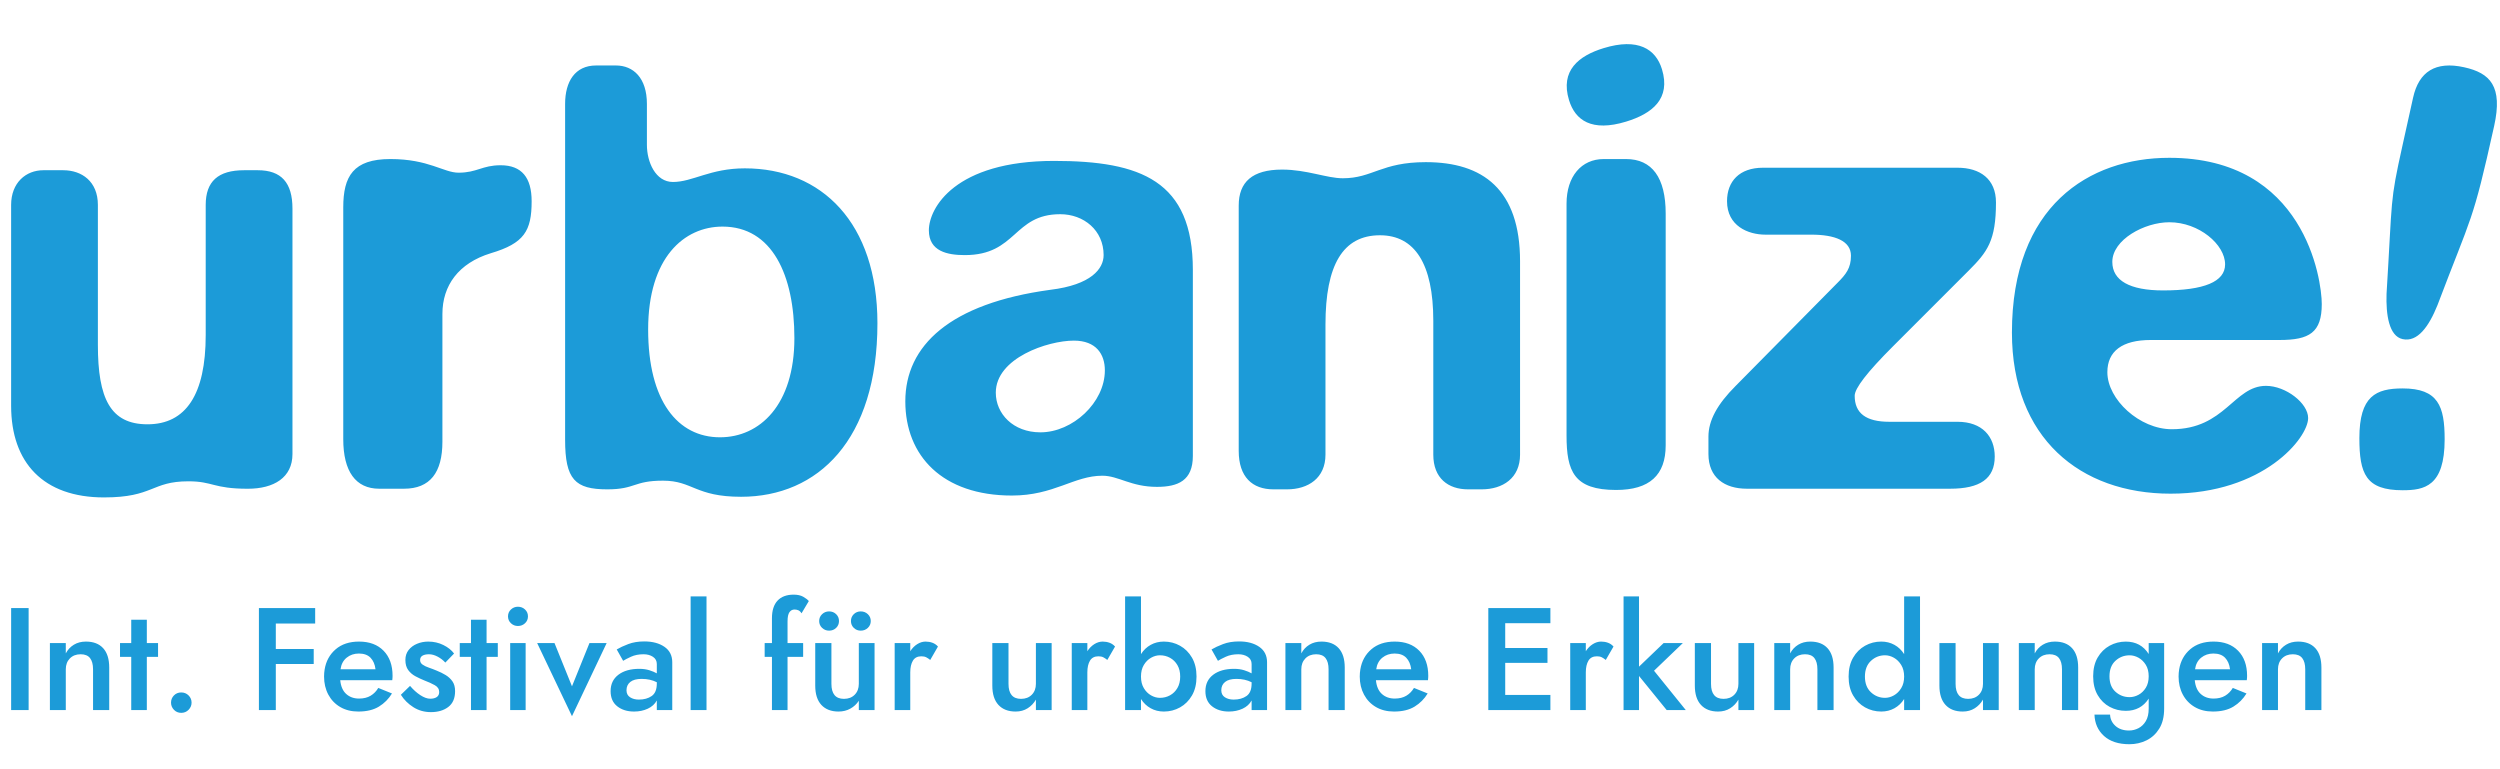
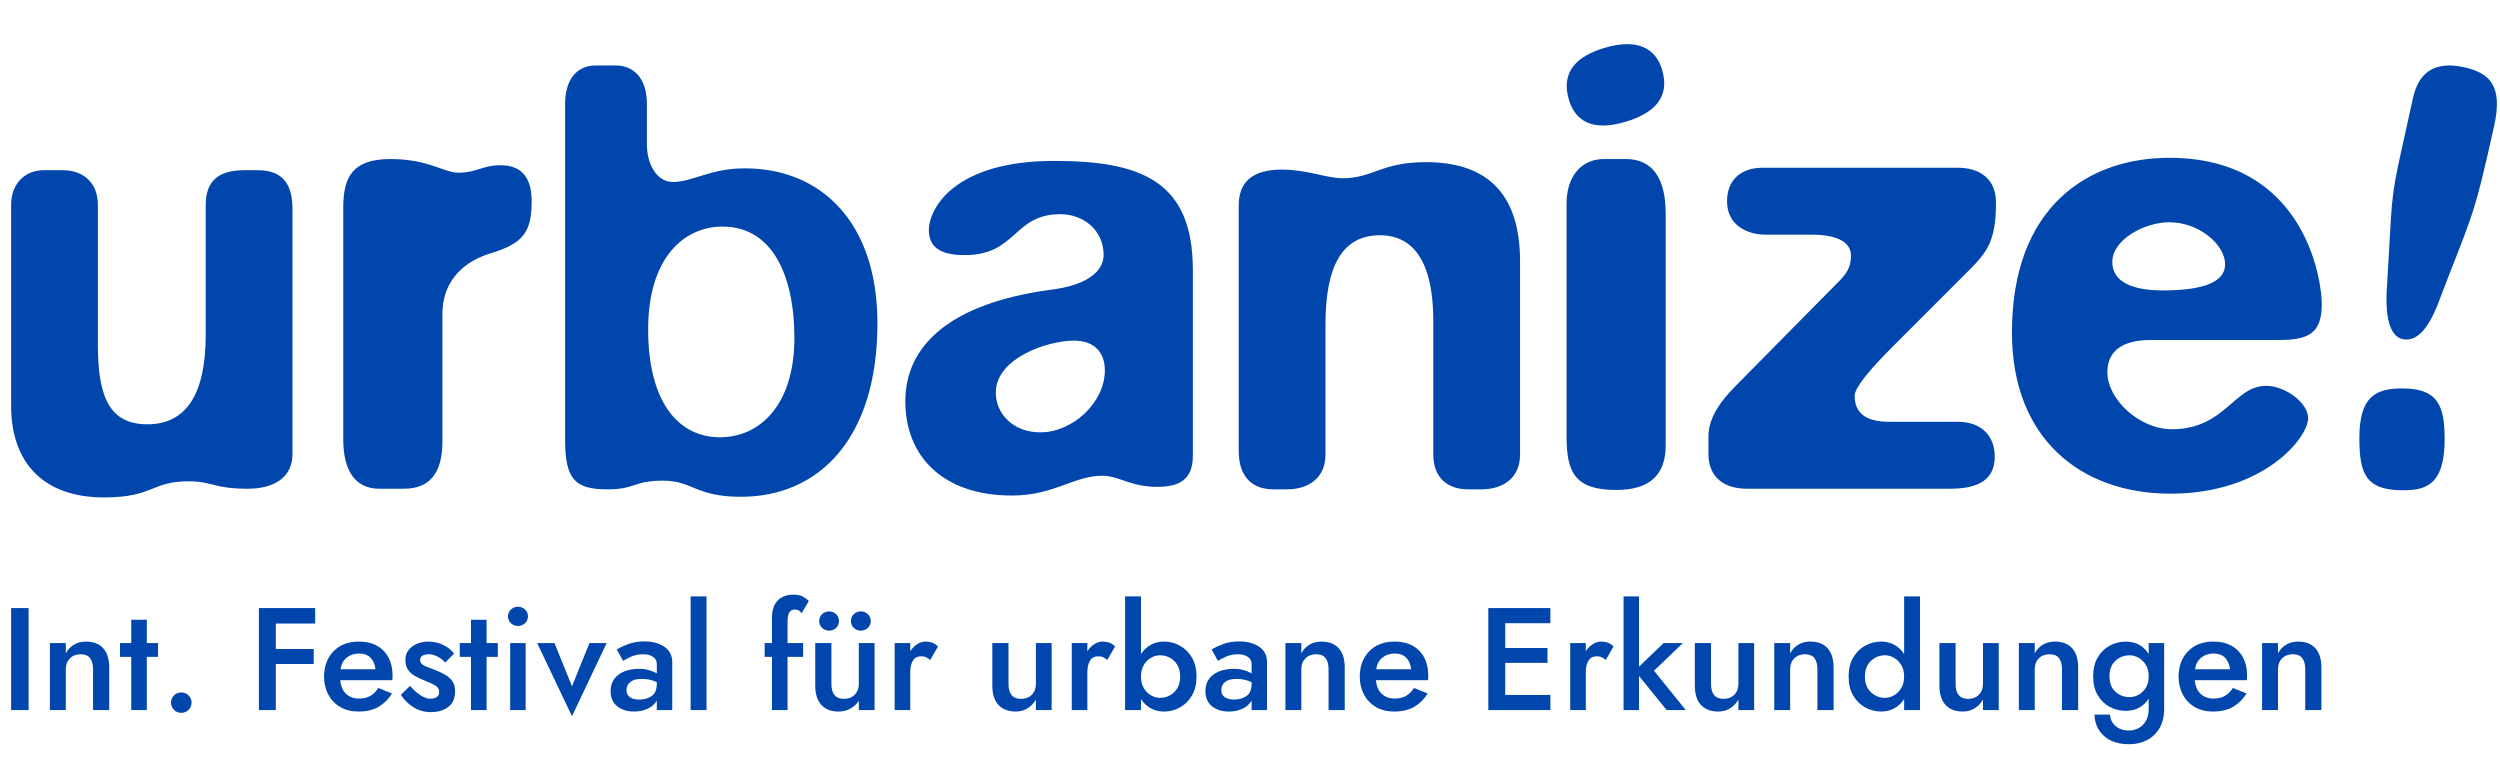
<svg xmlns="http://www.w3.org/2000/svg" width="937.77" height="288.25" version="1.1" viewBox="0 0 937.77 288.25" xml:space="preserve">
-   <path d="m864.71 251.05c0-1.823-0.373-3.216-1.122-4.183-0.746-0.965-1.922-1.448-3.526-1.448-1.676 0-3.024 0.519-4.045 1.559-1.021 1.037-1.531 2.395-1.531 4.072v15.308h-5.96v-25.149h5.96v3.881c0.728-1.384 1.74-2.469 3.034-3.253 1.295-0.783 2.797-1.174 4.511-1.174 2.806 0 4.966 0.828 6.479 2.486 1.513 1.66 2.268 4.074 2.268 7.245v15.965h-6.068zm-28.21 0h-13.122c0.255-1.859 1.021-3.308 2.296-4.348 1.277-1.038 2.806-1.558 4.593-1.558 1.896 0 3.354 0.529 4.375 1.586 1.02 1.056 1.64 2.496 1.859 4.319m6.397 2.46c0-3.973-1.122-7.106-3.364-9.403-2.24-2.296-5.312-3.445-9.21-3.445-3.609 0-6.534 0.966-8.776 2.898-2.242 1.931-3.618 4.446-4.128 7.545-0.072 0.437-0.127 0.874-0.164 1.312-0.036 0.437-0.053 0.893-0.053 1.367 0 2.515 0.528 4.766 1.585 6.752 1.057 1.986 2.552 3.546 4.484 4.675 1.931 1.129 4.191 1.694 6.778 1.694 3.136 0 5.715-0.62 7.738-1.859 2.023-1.24 3.653-2.88 4.893-4.92l-5.139-2.079c-0.73 1.24-1.686 2.216-2.871 2.927-1.184 0.71-2.633 1.066-4.345 1.066-1.932 0-3.536-0.574-4.812-1.723-1.276-1.148-2.023-2.87-2.241-5.165h19.517c0.037-0.293 0.065-0.584 0.082-0.875 0.019-0.291 0.029-0.547 0.029-0.766m-69.435-2.46c0-1.823-0.375-3.216-1.121-4.183-0.748-0.965-1.922-1.448-3.527-1.448-1.677 0-3.025 0.519-4.046 1.559-1.021 1.037-1.529 2.395-1.529 4.072v15.308h-5.961v-25.149h5.961v3.881c0.727-1.384 1.739-2.469 3.033-3.253 1.294-0.783 2.797-1.174 4.512-1.174 2.805 0 4.965 0.828 6.478 2.486 1.513 1.66 2.27 4.074 2.27 7.245v15.965h-6.069zm-39.911-9.84h-6.069v15.965c0 3.171 0.767 5.585 2.296 7.243 1.531 1.658 3.683 2.487 6.452 2.487 1.714 0 3.218-0.41 4.512-1.23s2.323-1.905 3.089-3.253v3.937h5.905v-25.149h-5.905v15.308c0 1.675-0.51 3.034-1.531 4.072-1.021 1.04-2.369 1.558-4.046 1.558-3.134 0-4.701-1.876-4.701-5.63zm-20.393 8.227c-0.728-1.184-1.641-2.087-2.733-2.705-1.094-0.62-2.206-0.93-3.337-0.93-2.039 0-3.808 0.702-5.302 2.105-1.494 1.403-2.242 3.363-2.242 5.878s0.748 4.474 2.242 5.876c1.494 1.403 3.263 2.105 5.302 2.105 1.131 0 2.242-0.31 3.337-0.929 1.092-0.621 2.004-1.523 2.733-2.708 0.73-1.184 1.093-2.632 1.093-4.345s-0.364-3.162-1.093-4.348m1.093 16.922v-4.155c-0.947 1.494-2.16 2.651-3.635 3.471s-3.125 1.23-4.948 1.23c-2.188 0-4.211-0.52-6.069-1.558-1.859-1.04-3.353-2.535-4.482-4.484-1.132-1.95-1.696-4.31-1.696-7.079 0-2.771 0.564-5.131 1.696-7.082 1.129-1.948 2.623-3.444 4.482-4.482 1.859-1.04 3.882-1.559 6.069-1.559 1.823 0 3.472 0.411 4.948 1.23 1.475 0.82 2.688 1.978 3.635 3.472v-21.65h5.959v42.645zm-32.53 0h6.069v-15.965c0-3.171-0.757-5.585-2.27-7.245-1.511-1.658-3.67-2.486-6.478-2.486-1.714 0-3.217 0.391-4.511 1.174-1.295 0.784-2.306 1.869-3.034 3.253v-3.881h-5.959v25.149h5.959v-15.308c0-1.677 0.51-3.035 1.53-4.072 1.021-1.04 2.369-1.559 4.046-1.559 1.604 0 2.779 0.483 3.526 1.448 0.748 0.967 1.121 2.361 1.121 4.183zm-39.91-9.84c0 3.754 1.566 5.63 4.701 5.63 1.677 0 3.025-0.518 4.046-1.558 1.021-1.038 1.531-2.398 1.531-4.072v-15.308h5.904v25.149h-5.904v-3.937c-0.767 1.348-1.795 2.433-3.09 3.253-1.294 0.82-2.796 1.23-4.509 1.23-2.771 0-4.921-0.829-6.453-2.487-1.53-1.658-2.296-4.072-2.296-7.243v-15.965h6.069zm-27.009-6.452v-26.353h-5.795v42.645h5.795v-12.794l10.387 12.794h7.164l-11.92-14.762 10.825-10.387h-7.217zm-12.466-2.515c-0.545-0.438-1.056-0.776-1.529-1.012-0.476-0.237-1.076-0.355-1.805-0.355-1.458 0-2.515 0.547-3.171 1.64-0.656 1.094-0.984 2.551-0.984 4.374v14.161h-5.85v-25.149h5.85v3.06c0.73-1.129 1.602-2.013 2.623-2.651 1.021-0.639 2.061-0.956 3.118-0.956 0.91 0 1.767 0.144 2.57 0.436 0.802 0.291 1.494 0.767 2.077 1.423zm-21.867 1.092v-5.576h-15.855v-9.294h16.948v-5.685h-23.29v38.27h23.29v-5.686h-16.948v-12.029zm-52.977-1.912c-1.021-1.057-2.48-1.586-4.374-1.586-1.787 0-3.318 0.519-4.593 1.558-1.276 1.04-2.042 2.489-2.296 4.348h13.121c-0.219-1.823-0.838-3.263-1.859-4.319m8.227 7.545c-0.017 0.291-0.045 0.583-0.081 0.875h-19.519c0.219 2.296 0.967 4.018 2.242 5.165 1.275 1.149 2.88 1.723 4.811 1.723 1.713 0 3.162-0.356 4.348-1.066 1.184-0.711 2.141-1.687 2.87-2.927l5.139 2.079c-1.24 2.041-2.871 3.68-4.894 4.92-2.023 1.239-4.601 1.859-7.735 1.859-2.588 0-4.848-0.565-6.78-1.694-1.931-1.129-3.425-2.689-4.482-4.675-1.058-1.987-1.586-4.237-1.586-6.752 0-0.474 0.019-0.93 0.055-1.367 0.036-0.438 0.091-0.875 0.164-1.312 0.51-3.099 1.885-5.614 4.127-7.545 2.242-1.932 5.167-2.898 8.775-2.898 3.901 0 6.971 1.148 9.213 3.445 2.242 2.297 3.363 5.431 3.363 9.403 0 0.219-0.01 0.474-0.029 0.766m-37.367 12.083h6.068v-15.965c0-3.171-0.756-5.585-2.268-7.245-1.513-1.658-3.673-2.486-6.479-2.486-1.713 0-3.216 0.391-4.511 1.174-1.294 0.784-2.306 1.869-3.034 3.253v-3.881h-5.96v25.149h5.96v-15.308c0-1.677 0.51-3.035 1.531-4.072 1.02-1.04 2.369-1.559 4.045-1.559 1.604 0 2.78 0.483 3.526 1.448 0.748 0.967 1.122 2.361 1.122 4.183zm-28.867-10.443c-1.641-0.838-3.536-1.256-5.687-1.256-1.895 0-3.317 0.381-4.264 1.148-0.949 0.764-1.422 1.804-1.422 3.115 0 1.167 0.447 2.042 1.34 2.626 0.894 0.583 1.996 0.874 3.308 0.874 1.931 0 3.536-0.446 4.811-1.34 1.276-0.893 1.915-2.451 1.915-4.675zm0 10.443v-3.609c-0.73 1.348-1.859 2.379-3.39 3.09-1.531 0.71-3.244 1.066-5.141 1.066-2.55 0-4.655-0.656-6.315-1.968-1.658-1.312-2.486-3.207-2.486-5.686 0-2.624 0.974-4.674 2.925-6.152 1.95-1.475 4.565-2.214 7.846-2.214 1.384 0 2.632 0.173 3.745 0.519 1.111 0.346 2.049 0.74 2.816 1.177v-3.5c0-1.165-0.484-2.068-1.449-2.707-0.967-0.637-2.141-0.956-3.527-0.956-1.785 0-3.353 0.31-4.702 0.929-1.348 0.62-2.332 1.131-2.951 1.531l-2.407-4.265c1.167-0.692 2.616-1.367 4.346-2.022 1.731-0.656 3.728-0.985 5.987-0.985 3.098 0 5.622 0.675 7.572 2.023s2.925 3.281 2.925 5.795v17.933zm-26.79-12.574c0 1.676-0.347 3.107-1.04 4.292-0.692 1.185-1.612 2.095-2.76 2.733-1.148 0.639-2.415 0.957-3.801 0.957-1.129 0-2.24-0.31-3.334-0.929-1.093-0.621-1.996-1.523-2.705-2.708-0.712-1.184-1.068-2.632-1.068-4.345s0.356-3.162 1.068-4.348c0.71-1.184 1.612-2.087 2.705-2.705 1.094-0.62 2.205-0.93 3.334-0.93 1.386 0 2.653 0.319 3.801 0.957 1.148 0.637 2.068 1.549 2.76 2.734 0.692 1.184 1.04 2.615 1.04 4.292m6.123 0c0-2.771-0.565-5.131-1.694-7.082-1.131-1.948-2.624-3.444-4.484-4.482-1.859-1.04-3.882-1.559-6.068-1.559-1.823 0-3.471 0.411-4.948 1.23-1.477 0.82-2.688 1.978-3.637 3.472v-21.65h-5.958v42.645h5.958v-4.155c0.949 1.494 2.16 2.651 3.637 3.471 1.477 0.82 3.125 1.23 4.948 1.23 2.186 0 4.209-0.52 6.068-1.558 1.86-1.04 3.354-2.535 4.484-4.484 1.129-1.95 1.694-4.31 1.694-7.079m-33.459-6.232c-0.547-0.438-1.057-0.776-1.53-1.012-0.476-0.237-1.076-0.355-1.805-0.355-1.458 0-2.515 0.547-3.171 1.64-0.656 1.094-0.984 2.551-0.984 4.374v14.161h-5.85v-25.149h5.85v3.06c0.728-1.129 1.604-2.013 2.623-2.651 1.021-0.639 2.059-0.956 3.118-0.956 0.911 0 1.767 0.144 2.57 0.436 0.802 0.291 1.494 0.767 2.077 1.423zm-37.068-6.342h-6.068v15.965c0 3.171 0.766 5.585 2.296 7.243 1.531 1.658 3.683 2.487 6.452 2.487 1.713 0 3.216-0.41 4.511-1.23 1.294-0.82 2.323-1.905 3.089-3.253v3.937h5.905v-25.149h-5.905v15.308c0 1.675-0.51 3.034-1.53 4.072-1.021 1.04-2.369 1.558-4.046 1.558-3.134 0-4.702-1.876-4.702-5.63zm-29.357 6.342c-0.548-0.438-1.058-0.776-1.531-1.012s-1.076-0.355-1.805-0.355c-1.458 0-2.515 0.547-3.171 1.64-0.656 1.094-0.984 2.551-0.984 4.374v14.161h-5.85v-25.149h5.85v3.06c0.73-1.129 1.605-2.013 2.624-2.651 1.021-0.639 2.059-0.956 3.116-0.956 0.911 0 1.768 0.144 2.57 0.436s1.494 0.767 2.077 1.423zm-37.068-6.342h-6.069v15.965c0 3.171 0.766 5.585 2.297 7.243 1.53 1.658 3.681 2.487 6.45 2.487 1.641 0 3.118-0.365 4.43-1.094 1.311-0.727 2.369-1.713 3.171-2.951v3.498h5.904v-25.149h-5.904v15.308c0 1.675-0.51 3.034-1.531 4.072-1.021 1.04-2.369 1.558-4.046 1.558-3.134 0-4.701-1.876-4.701-5.63zm7.327-8.256c0-1.021 0.355-1.877 1.066-2.57 0.711-0.693 1.576-1.04 2.597-1.04 1.057 0 1.95 0.346 2.678 1.04 0.728 0.692 1.093 1.549 1.093 2.57s-0.365 1.876-1.093 2.568c-0.728 0.692-1.621 1.04-2.678 1.04-1.021 0-1.886-0.347-2.597-1.04-0.711-0.692-1.066-1.548-1.066-2.568m-10.826 2.568c0.73 0.692 1.604 1.04 2.624 1.04 1.057 0 1.941-0.347 2.652-1.04 0.711-0.692 1.066-1.548 1.066-2.568s-0.355-1.877-1.066-2.57c-0.711-0.693-1.595-1.04-2.652-1.04-1.021 0-1.895 0.346-2.624 1.04-0.728 0.692-1.093 1.549-1.093 2.57s0.365 1.876 1.093 2.568m-7.708-5.467c-0.365-0.584-0.774-0.965-1.23-1.148-0.456-0.182-0.92-0.274-1.394-0.274-0.802 0-1.439 0.337-1.914 1.012-0.473 0.674-0.711 1.814-0.711 3.416v8.147h5.85v5.194h-5.85v19.955h-5.849v-19.955h-2.734v-5.194h2.734v-9.295c0-2.916 0.701-5.121 2.104-6.616 1.403-1.494 3.417-2.241 6.041-2.241 1.459 0 2.652 0.264 3.582 0.793 0.929 0.528 1.631 1.066 2.105 1.612zm-41.605 36.303h5.96v-42.645h-5.96zm-12.683-10.443c-1.64-0.838-3.536-1.256-5.686-1.256-1.895 0-3.318 0.381-4.265 1.148-0.946 0.764-1.422 1.804-1.422 3.115 0 1.167 0.447 2.042 1.341 2.626 0.893 0.583 1.996 0.874 3.308 0.874 1.931 0 3.534-0.446 4.811-1.34 1.276-0.893 1.914-2.451 1.914-4.675zm0 10.443v-3.609c-0.73 1.348-1.859 2.379-3.39 3.09-1.531 0.71-3.244 1.066-5.138 1.066-2.552 0-4.656-0.656-6.315-1.968-1.66-1.312-2.489-3.207-2.489-5.686 0-2.624 0.976-4.674 2.926-6.152 1.948-1.475 4.564-2.214 7.845-2.214 1.386 0 2.634 0.173 3.745 0.519 1.112 0.346 2.05 0.74 2.816 1.177v-3.5c0-1.165-0.483-2.068-1.449-2.707-0.965-0.637-2.141-0.956-3.527-0.956-1.785 0-3.353 0.31-4.701 0.929-1.35 0.62-2.333 1.131-2.952 1.531l-2.407-4.265c1.167-0.692 2.616-1.367 4.348-2.022 1.732-0.656 3.726-0.985 5.986-0.985 3.098 0 5.622 0.675 7.572 2.023 1.951 1.348 2.925 3.281 2.925 5.795v17.933zm-31.82 2.296 13.013-27.445h-6.452l-6.561 16.237-6.561-16.237h-6.505zm-24-37.451c0-1.021 0.365-1.877 1.092-2.57 0.73-0.692 1.605-1.04 2.626-1.04 1.056 0 1.95 0.347 2.679 1.04 0.727 0.692 1.092 1.549 1.092 2.57 0 1.021-0.365 1.877-1.092 2.57-0.73 0.693-1.623 1.04-2.679 1.04-1.021 0-1.896-0.346-2.626-1.04-0.727-0.692-1.092-1.549-1.092-2.57m0.819 35.155h5.797v-25.149h-5.797zm-14.707-33.896h5.851v8.747h4.209v5.194h-4.209v19.955h-5.851v-19.955h-4.209v-5.194h4.209zm-26.297 28.156c1.167 1.859 2.724 3.408 4.675 4.646 1.95 1.24 4.145 1.859 6.587 1.859 2.661 0 4.839-0.646 6.532-1.941 1.696-1.294 2.543-3.271 2.543-5.931 0-1.494-0.327-2.715-0.984-3.663-0.656-0.947-1.513-1.74-2.57-2.378-1.058-0.639-2.188-1.195-3.39-1.668-0.947-0.401-1.905-0.764-2.87-1.093-0.967-0.327-1.759-0.711-2.379-1.149-0.62-0.437-0.929-1.002-0.929-1.693 0-0.766 0.301-1.322 0.901-1.668 0.601-0.346 1.413-0.519 2.433-0.519 1.021 0 2.087 0.291 3.2 0.874 1.111 0.584 2.087 1.331 2.925 2.242l3.279-3.39c-0.946-1.275-2.287-2.341-4.019-3.197-1.73-0.857-3.615-1.285-5.657-1.285-1.494 0-2.898 0.273-4.209 0.819-1.313 0.547-2.369 1.331-3.171 2.351-0.803 1.021-1.203 2.26-1.203 3.719 0 1.567 0.355 2.832 1.066 3.8 0.711 0.965 1.612 1.74 2.705 2.322 1.094 0.584 2.224 1.113 3.39 1.586 1.458 0.548 2.743 1.131 3.854 1.75 1.112 0.619 1.667 1.475 1.667 2.568 0 0.839-0.3 1.468-0.901 1.887-0.601 0.418-1.431 0.627-2.489 0.627-1.093 0-2.322-0.447-3.689-1.338-1.367-0.894-2.652-2.052-3.856-3.472zm-11.371-13.887c-1.021-1.057-2.479-1.586-4.374-1.586-1.788 0-3.317 0.519-4.593 1.558-1.276 1.04-2.042 2.489-2.296 4.348h13.12c-0.218-1.823-0.838-3.263-1.857-4.319m8.227 7.545c-0.017 0.291-0.045 0.583-0.082 0.875h-19.518c0.219 2.296 0.967 4.018 2.242 5.165 1.275 1.149 2.88 1.723 4.812 1.723 1.712 0 3.161-0.356 4.345-1.066 1.185-0.711 2.143-1.687 2.87-2.927l5.141 2.079c-1.24 2.041-2.871 3.68-4.894 4.92-2.023 1.239-4.601 1.859-7.735 1.859-2.587 0-4.848-0.565-6.78-1.694-1.931-1.129-3.425-2.689-4.483-4.675-1.057-1.986-1.584-4.237-1.584-6.752 0-0.474 0.016-0.93 0.053-1.367 0.036-0.438 0.091-0.875 0.163-1.312 0.51-3.099 1.886-5.614 4.128-7.545 2.242-1.932 5.167-2.898 8.776-2.898 3.899 0 6.97 1.149 9.212 3.445 2.24 2.297 3.361 5.431 3.361 9.403 0 0.219-9e-3 0.474-0.027 0.766m-29.549-5.194v-5.631h-14.217v-9.568h14.762v-5.794h-21.103v38.27h6.341v-17.277zm-53.525 14.489c0-1.058 0.365-1.96 1.093-2.708 0.73-0.746 1.641-1.121 2.734-1.121 1.094 0 2.014 0.375 2.761 1.121 0.747 0.748 1.121 1.65 1.121 2.708 0 1.018-0.373 1.912-1.121 2.678-0.747 0.766-1.667 1.148-2.761 1.148-1.093 0-2.004-0.382-2.734-1.148-0.728-0.766-1.093-1.66-1.093-2.678m-14.925-22.361h-4.209v5.194h4.209v19.955h5.85v-19.955h4.209v-5.194h-4.209v-8.747h-5.85zm-14.324 9.84c0-1.823-0.373-3.216-1.121-4.183-0.748-0.965-1.923-1.448-3.527-1.448-1.677 0-3.025 0.519-4.046 1.559-1.02 1.037-1.53 2.395-1.53 4.072v15.308h-5.96v-25.149h5.96v3.881c0.728-1.384 1.74-2.469 3.034-3.253 1.294-0.783 2.797-1.174 4.511-1.174 2.806 0 4.966 0.828 6.479 2.486 1.513 1.66 2.268 4.074 2.268 7.245v15.965h-6.068zm-30.726 15.308h6.561v-38.27h-6.561zm912.83-101.56c0-12.413-2.388-19.097-15.755-19.097-10.027 0-16.232 2.865-16.232 18.62 0 13.368 2.387 19.573 16.232 19.573 8.116 0 15.755-1.432 15.755-19.096m-2.684-50.34c-3.257 8.081-7.501 13.986-13.094 12.746-5.127-1.138-6.271-9.214-6.016-16.983 2.26-36.664 1.174-33.97 5.926-55.411l4.031-18.177c2.17-9.788 8.434-13.778 19.154-11.403 9.788 2.17 14.555 7.139 11.247 22.055-8.162 36.821-8.269 32.887-21.25 67.172m-100.59-31.088c-9.299 0-21.385 6.51-21.385 14.878 0 6.973 6.508 10.692 19.06 10.692 15.342 0 23.247-3.254 23.247-9.762 0-7.439-9.763-15.808-20.921-15.808m41.375 44.166h-48.349c-10.692 0-16.271 4.184-16.271 12.089 0 10.226 12.086 21.384 24.175 21.384 19.991 0 23.244-16.271 35.332-16.271 7.439 0 15.808 6.508 15.808 12.086 0 7.439-16.738 28.358-51.605 28.358-33.939 0-59.506-20.92-59.506-60.436 0-47.419 28.823-65.55 59.041-65.55 50.674 0 57.183 45.559 57.183 54.858 0 10.692-4.65 13.481-15.808 13.481m-106.4-51.603c0 14.411-3.254 18.595-10.228 25.57l-28.359 28.359c-9.764 9.763-14.412 15.805-14.412 18.595 0 6.509 4.183 9.762 13.018 9.762h25.568c9.299 0 13.948 5.579 13.948 13.018 0 8.368-5.579 12.088-16.738 12.088h-76.244c-8.369 0-14.411-4.183-14.411-13.016v-6.51c0-6.043 3.253-12.086 10.226-19.06l38.122-38.587c3.254-3.253 5.114-5.579 5.114-10.226 0-5.58-6.043-7.904-14.876-7.904h-17.202c-6.508 0-14.411-3.254-14.411-12.552 0-7.439 4.648-12.552 13.482-12.552h72.989c8.369 0 14.412 4.183 14.412 13.018m-138.77-16.273h-8.368c-8.369 0-13.946 6.51-13.946 16.736v86.937c0 13.482 2.789 20.455 18.594 20.455 12.552 0 18.596-5.579 18.596-16.736v-86.936c0-13.482-5.113-20.457-14.876-20.457m0.04-14.044c-12.893 3.942-19.107-0.478-21.418-8.036-3.398-11.115 3.654-16.674 12.99-19.528 12.893-3.942 19.55 0.344 21.861 7.901 3.399 11.115-3.653 16.673-13.434 19.663m-75.121 15.206c-16.736 0-19.991 6.045-31.149 6.045-6.044 0-13.482-3.254-22.781-3.254-11.156 0-16.271 4.649-16.271 13.481v92.051c0 9.762 5.114 14.412 13.016 14.412h5.116c7.902 0 14.412-4.184 14.412-13.018v-48.814c0-22.315 6.508-33.474 20.454-33.474 13.018 0 19.991 10.693 19.991 32.08v50.208c0 8.833 5.579 13.018 13.018 13.018h5.113c7.904 0 14.413-4.184 14.413-13.018v-72.523c0-26.964-13.948-37.193-35.333-37.193m-120.41 78.105c0 12.086-12.088 23.244-24.177 23.244-10.226 0-16.735-6.974-16.735-14.876 0-13.018 19.527-19.527 29.289-19.527 8.369 0 11.623 5.114 11.623 11.159m33.007 32.077v-69.736c0-33.473-19.525-40.912-52.069-40.912-37.192 0-46.955 17.668-46.955 26.035 0 7.903 6.973 9.298 13.483 9.298 19.525 0 18.131-15.341 35.796-15.341 8.833 0 16.272 6.043 16.272 15.341 0 5.113-4.649 11.158-19.991 13.018-37.656 5.113-54.394 20.921-54.394 41.841 0 20.457 13.948 35.333 39.982 35.333 15.806 0 23.245-7.438 33.939-7.438 6.043 0 10.692 4.183 20.455 4.183 7.903 0 13.482-2.324 13.482-11.622m-176.43-86.007c-14.412 0-27.894 11.622-27.894 38.586 0 26.964 11.158 40.447 26.965 40.447 14.875 0 27.893-12.089 27.893-37.193 0-23.71-8.368-41.841-26.964-41.841m6.973 101.35c-17.201 0-18.131-6.043-29.289-6.043s-10.228 3.254-20.92 3.254c-12.089 0-15.806-3.719-15.806-18.596v-125.99c0-8.368 3.718-14.411 11.622-14.411h7.438c6.509 0 11.623 4.649 11.623 14.411v15.343c0 6.508 3.254 13.946 9.762 13.946 7.439 0 13.948-5.114 26.965-5.114 28.824 0 49.744 20.457 49.744 58.113 0 43.701-22.314 65.086-51.139 65.086m-90.19-124.36c7.902 0 11.621 4.649 11.621 13.482 0 11.158-2.789 15.806-15.341 19.525-12.088 3.72-18.131 12.088-18.131 22.781v47.884c0 11.623-4.65 17.666-14.412 17.666h-9.298c-8.833 0-13.482-6.509-13.482-18.595v-86.938c0-11.621 3.719-18.131 17.665-18.131 14.413 0 19.991 5.116 25.57 5.116 6.974 0 8.835-2.79 15.808-2.79m-148.76 124.6c18.595 0 17.666-6.043 31.613-6.043 9.298 0 9.298 2.789 22.315 2.789 9.763 0 16.736-4.183 16.736-13.016v-92.051c0-9.762-4.184-14.412-13.018-14.412h-5.113c-9.763 0-14.412 4.184-14.412 13.018v48.814c0 22.317-7.439 33.474-21.85 33.474-13.948 0-18.596-9.763-18.596-29.754v-52.534c0-8.833-6.045-13.018-13.018-13.018h-7.439c-6.509 0-12.088 4.65-12.088 13.018v75.315c0 21.385 12.088 34.402 34.869 34.402m766.95 67.097c0 1.714-0.365 3.154-1.092 4.32-0.73 1.167-1.642 2.042-2.734 2.624-1.093 0.584-2.206 0.875-3.335 0.875-2.042 0-3.81-0.675-5.304-2.023-1.494-1.35-2.241-3.282-2.241-5.797s0.747-4.456 2.241-5.823c1.494-1.366 3.262-2.049 5.304-2.049 1.129 0 2.242 0.301 3.335 0.901 1.092 0.603 2.004 1.486 2.734 2.652 0.727 1.167 1.092 2.607 1.092 4.319m5.797 12.137v-24.601h-5.797v4.1c-1.967-3.098-4.828-4.648-8.583-4.648-2.188 0-4.211 0.51-6.069 1.531-1.859 1.021-3.353 2.496-4.482 4.427-1.13 1.933-1.696 4.284-1.696 7.053 0 2.771 0.565 5.122 1.696 7.053 1.129 1.932 2.623 3.4 4.482 4.402 1.859 1.002 3.882 1.503 6.069 1.503 3.755 0 6.616-1.531 8.583-4.591v3.771c0 1.896-0.355 3.445-1.066 4.649-0.711 1.201-1.631 2.095-2.76 2.678-1.131 0.583-2.314 0.874-3.554 0.874-2.114 0-3.808-0.574-5.085-1.722-1.275-1.148-1.95-2.56-2.023-4.237h-5.85c0.111 3.281 1.304 5.95 3.582 8.01 2.278 2.058 5.458 3.089 9.54 3.089 2.297 0 4.428-0.484 6.397-1.449 1.967-0.966 3.562-2.433 4.783-4.401s1.833-4.466 1.833-7.491" fill="#1c9bd8" stroke-width="1.245" />
+   <path d="m864.71 251.05c0-1.823-0.373-3.216-1.122-4.183-0.746-0.965-1.922-1.448-3.526-1.448-1.676 0-3.024 0.519-4.045 1.559-1.021 1.037-1.531 2.395-1.531 4.072v15.308h-5.96v-25.149h5.96v3.881c0.728-1.384 1.74-2.469 3.034-3.253 1.295-0.783 2.797-1.174 4.511-1.174 2.806 0 4.966 0.828 6.479 2.486 1.513 1.66 2.268 4.074 2.268 7.245v15.965h-6.068zm-28.21 0h-13.122c0.255-1.859 1.021-3.308 2.296-4.348 1.277-1.038 2.806-1.558 4.593-1.558 1.896 0 3.354 0.529 4.375 1.586 1.02 1.056 1.64 2.496 1.859 4.319m6.397 2.46c0-3.973-1.122-7.106-3.364-9.403-2.24-2.296-5.312-3.445-9.21-3.445-3.609 0-6.534 0.966-8.776 2.898-2.242 1.931-3.618 4.446-4.128 7.545-0.072 0.437-0.127 0.874-0.164 1.312-0.036 0.437-0.053 0.893-0.053 1.367 0 2.515 0.528 4.766 1.585 6.752 1.057 1.986 2.552 3.546 4.484 4.675 1.931 1.129 4.191 1.694 6.778 1.694 3.136 0 5.715-0.62 7.738-1.859 2.023-1.24 3.653-2.88 4.893-4.92l-5.139-2.079c-0.73 1.24-1.686 2.216-2.871 2.927-1.184 0.71-2.633 1.066-4.345 1.066-1.932 0-3.536-0.574-4.812-1.723-1.276-1.148-2.023-2.87-2.241-5.165h19.517c0.037-0.293 0.065-0.584 0.082-0.875 0.019-0.291 0.029-0.547 0.029-0.766m-69.435-2.46c0-1.823-0.375-3.216-1.121-4.183-0.748-0.965-1.922-1.448-3.527-1.448-1.677 0-3.025 0.519-4.046 1.559-1.021 1.037-1.529 2.395-1.529 4.072v15.308h-5.961v-25.149h5.961v3.881c0.727-1.384 1.739-2.469 3.033-3.253 1.294-0.783 2.797-1.174 4.512-1.174 2.805 0 4.965 0.828 6.478 2.486 1.513 1.66 2.27 4.074 2.27 7.245v15.965h-6.069zm-39.911-9.84h-6.069v15.965c0 3.171 0.767 5.585 2.296 7.243 1.531 1.658 3.683 2.487 6.452 2.487 1.714 0 3.218-0.41 4.512-1.23s2.323-1.905 3.089-3.253v3.937h5.905v-25.149h-5.905v15.308c0 1.675-0.51 3.034-1.531 4.072-1.021 1.04-2.369 1.558-4.046 1.558-3.134 0-4.701-1.876-4.701-5.63zm-20.393 8.227c-0.728-1.184-1.641-2.087-2.733-2.705-1.094-0.62-2.206-0.93-3.337-0.93-2.039 0-3.808 0.702-5.302 2.105-1.494 1.403-2.242 3.363-2.242 5.878s0.748 4.474 2.242 5.876c1.494 1.403 3.263 2.105 5.302 2.105 1.131 0 2.242-0.31 3.337-0.929 1.092-0.621 2.004-1.523 2.733-2.708 0.73-1.184 1.093-2.632 1.093-4.345s-0.364-3.162-1.093-4.348m1.093 16.922v-4.155c-0.947 1.494-2.16 2.651-3.635 3.471s-3.125 1.23-4.948 1.23c-2.188 0-4.211-0.52-6.069-1.558-1.859-1.04-3.353-2.535-4.482-4.484-1.132-1.95-1.696-4.31-1.696-7.079 0-2.771 0.564-5.131 1.696-7.082 1.129-1.948 2.623-3.444 4.482-4.482 1.859-1.04 3.882-1.559 6.069-1.559 1.823 0 3.472 0.411 4.948 1.23 1.475 0.82 2.688 1.978 3.635 3.472v-21.65h5.959v42.645zm-32.53 0h6.069v-15.965c0-3.171-0.757-5.585-2.27-7.245-1.511-1.658-3.67-2.486-6.478-2.486-1.714 0-3.217 0.391-4.511 1.174-1.295 0.784-2.306 1.869-3.034 3.253v-3.881h-5.959v25.149h5.959v-15.308c0-1.677 0.51-3.035 1.53-4.072 1.021-1.04 2.369-1.559 4.046-1.559 1.604 0 2.779 0.483 3.526 1.448 0.748 0.967 1.121 2.361 1.121 4.183zm-39.91-9.84c0 3.754 1.566 5.63 4.701 5.63 1.677 0 3.025-0.518 4.046-1.558 1.021-1.038 1.531-2.398 1.531-4.072v-15.308h5.904v25.149h-5.904v-3.937c-0.767 1.348-1.795 2.433-3.09 3.253-1.294 0.82-2.796 1.23-4.509 1.23-2.771 0-4.921-0.829-6.453-2.487-1.53-1.658-2.296-4.072-2.296-7.243v-15.965h6.069zm-27.009-6.452v-26.353h-5.795v42.645h5.795v-12.794l10.387 12.794h7.164l-11.92-14.762 10.825-10.387h-7.217zm-12.466-2.515c-0.545-0.438-1.056-0.776-1.529-1.012-0.476-0.237-1.076-0.355-1.805-0.355-1.458 0-2.515 0.547-3.171 1.64-0.656 1.094-0.984 2.551-0.984 4.374v14.161h-5.85v-25.149h5.85v3.06c0.73-1.129 1.602-2.013 2.623-2.651 1.021-0.639 2.061-0.956 3.118-0.956 0.91 0 1.767 0.144 2.57 0.436 0.802 0.291 1.494 0.767 2.077 1.423zm-21.867 1.092v-5.576h-15.855v-9.294h16.948v-5.685h-23.29v38.27h23.29v-5.686h-16.948v-12.029zm-52.977-1.912c-1.021-1.057-2.48-1.586-4.374-1.586-1.787 0-3.318 0.519-4.593 1.558-1.276 1.04-2.042 2.489-2.296 4.348h13.121c-0.219-1.823-0.838-3.263-1.859-4.319m8.227 7.545c-0.017 0.291-0.045 0.583-0.081 0.875h-19.519c0.219 2.296 0.967 4.018 2.242 5.165 1.275 1.149 2.88 1.723 4.811 1.723 1.713 0 3.162-0.356 4.348-1.066 1.184-0.711 2.141-1.687 2.87-2.927l5.139 2.079c-1.24 2.041-2.871 3.68-4.894 4.92-2.023 1.239-4.601 1.859-7.735 1.859-2.588 0-4.848-0.565-6.78-1.694-1.931-1.129-3.425-2.689-4.482-4.675-1.058-1.987-1.586-4.237-1.586-6.752 0-0.474 0.019-0.93 0.055-1.367 0.036-0.438 0.091-0.875 0.164-1.312 0.51-3.099 1.885-5.614 4.127-7.545 2.242-1.932 5.167-2.898 8.775-2.898 3.901 0 6.971 1.148 9.213 3.445 2.242 2.297 3.363 5.431 3.363 9.403 0 0.219-0.01 0.474-0.029 0.766m-37.367 12.083h6.068v-15.965c0-3.171-0.756-5.585-2.268-7.245-1.513-1.658-3.673-2.486-6.479-2.486-1.713 0-3.216 0.391-4.511 1.174-1.294 0.784-2.306 1.869-3.034 3.253v-3.881h-5.96v25.149h5.96v-15.308c0-1.677 0.51-3.035 1.531-4.072 1.02-1.04 2.369-1.559 4.045-1.559 1.604 0 2.78 0.483 3.526 1.448 0.748 0.967 1.122 2.361 1.122 4.183zm-28.867-10.443c-1.641-0.838-3.536-1.256-5.687-1.256-1.895 0-3.317 0.381-4.264 1.148-0.949 0.764-1.422 1.804-1.422 3.115 0 1.167 0.447 2.042 1.34 2.626 0.894 0.583 1.996 0.874 3.308 0.874 1.931 0 3.536-0.446 4.811-1.34 1.276-0.893 1.915-2.451 1.915-4.675zm0 10.443v-3.609c-0.73 1.348-1.859 2.379-3.39 3.09-1.531 0.71-3.244 1.066-5.141 1.066-2.55 0-4.655-0.656-6.315-1.968-1.658-1.312-2.486-3.207-2.486-5.686 0-2.624 0.974-4.674 2.925-6.152 1.95-1.475 4.565-2.214 7.846-2.214 1.384 0 2.632 0.173 3.745 0.519 1.111 0.346 2.049 0.74 2.816 1.177v-3.5c0-1.165-0.484-2.068-1.449-2.707-0.967-0.637-2.141-0.956-3.527-0.956-1.785 0-3.353 0.31-4.702 0.929-1.348 0.62-2.332 1.131-2.951 1.531l-2.407-4.265c1.167-0.692 2.616-1.367 4.346-2.022 1.731-0.656 3.728-0.985 5.987-0.985 3.098 0 5.622 0.675 7.572 2.023s2.925 3.281 2.925 5.795v17.933zm-26.79-12.574c0 1.676-0.347 3.107-1.04 4.292-0.692 1.185-1.612 2.095-2.76 2.733-1.148 0.639-2.415 0.957-3.801 0.957-1.129 0-2.24-0.31-3.334-0.929-1.093-0.621-1.996-1.523-2.705-2.708-0.712-1.184-1.068-2.632-1.068-4.345s0.356-3.162 1.068-4.348c0.71-1.184 1.612-2.087 2.705-2.705 1.094-0.62 2.205-0.93 3.334-0.93 1.386 0 2.653 0.319 3.801 0.957 1.148 0.637 2.068 1.549 2.76 2.734 0.692 1.184 1.04 2.615 1.04 4.292m6.123 0c0-2.771-0.565-5.131-1.694-7.082-1.131-1.948-2.624-3.444-4.484-4.482-1.859-1.04-3.882-1.559-6.068-1.559-1.823 0-3.471 0.411-4.948 1.23-1.477 0.82-2.688 1.978-3.637 3.472v-21.65h-5.958v42.645h5.958v-4.155c0.949 1.494 2.16 2.651 3.637 3.471 1.477 0.82 3.125 1.23 4.948 1.23 2.186 0 4.209-0.52 6.068-1.558 1.86-1.04 3.354-2.535 4.484-4.484 1.129-1.95 1.694-4.31 1.694-7.079m-33.459-6.232c-0.547-0.438-1.057-0.776-1.53-1.012-0.476-0.237-1.076-0.355-1.805-0.355-1.458 0-2.515 0.547-3.171 1.64-0.656 1.094-0.984 2.551-0.984 4.374v14.161h-5.85v-25.149h5.85v3.06c0.728-1.129 1.604-2.013 2.623-2.651 1.021-0.639 2.059-0.956 3.118-0.956 0.911 0 1.767 0.144 2.57 0.436 0.802 0.291 1.494 0.767 2.077 1.423zm-37.068-6.342h-6.068v15.965c0 3.171 0.766 5.585 2.296 7.243 1.531 1.658 3.683 2.487 6.452 2.487 1.713 0 3.216-0.41 4.511-1.23 1.294-0.82 2.323-1.905 3.089-3.253v3.937h5.905v-25.149h-5.905v15.308c0 1.675-0.51 3.034-1.53 4.072-1.021 1.04-2.369 1.558-4.046 1.558-3.134 0-4.702-1.876-4.702-5.63zm-29.357 6.342c-0.548-0.438-1.058-0.776-1.531-1.012s-1.076-0.355-1.805-0.355c-1.458 0-2.515 0.547-3.171 1.64-0.656 1.094-0.984 2.551-0.984 4.374v14.161h-5.85v-25.149h5.85v3.06c0.73-1.129 1.605-2.013 2.624-2.651 1.021-0.639 2.059-0.956 3.116-0.956 0.911 0 1.768 0.144 2.57 0.436s1.494 0.767 2.077 1.423zm-37.068-6.342h-6.069v15.965c0 3.171 0.766 5.585 2.297 7.243 1.53 1.658 3.681 2.487 6.45 2.487 1.641 0 3.118-0.365 4.43-1.094 1.311-0.727 2.369-1.713 3.171-2.951v3.498h5.904v-25.149h-5.904v15.308c0 1.675-0.51 3.034-1.531 4.072-1.021 1.04-2.369 1.558-4.046 1.558-3.134 0-4.701-1.876-4.701-5.63zm7.327-8.256c0-1.021 0.355-1.877 1.066-2.57 0.711-0.693 1.576-1.04 2.597-1.04 1.057 0 1.95 0.346 2.678 1.04 0.728 0.692 1.093 1.549 1.093 2.57s-0.365 1.876-1.093 2.568c-0.728 0.692-1.621 1.04-2.678 1.04-1.021 0-1.886-0.347-2.597-1.04-0.711-0.692-1.066-1.548-1.066-2.568m-10.826 2.568c0.73 0.692 1.604 1.04 2.624 1.04 1.057 0 1.941-0.347 2.652-1.04 0.711-0.692 1.066-1.548 1.066-2.568s-0.355-1.877-1.066-2.57c-0.711-0.693-1.595-1.04-2.652-1.04-1.021 0-1.895 0.346-2.624 1.04-0.728 0.692-1.093 1.549-1.093 2.57s0.365 1.876 1.093 2.568m-7.708-5.467c-0.365-0.584-0.774-0.965-1.23-1.148-0.456-0.182-0.92-0.274-1.394-0.274-0.802 0-1.439 0.337-1.914 1.012-0.473 0.674-0.711 1.814-0.711 3.416v8.147h5.85v5.194h-5.85v19.955h-5.849v-19.955h-2.734v-5.194h2.734v-9.295c0-2.916 0.701-5.121 2.104-6.616 1.403-1.494 3.417-2.241 6.041-2.241 1.459 0 2.652 0.264 3.582 0.793 0.929 0.528 1.631 1.066 2.105 1.612zm-41.605 36.303h5.96v-42.645h-5.96zm-12.683-10.443c-1.64-0.838-3.536-1.256-5.686-1.256-1.895 0-3.318 0.381-4.265 1.148-0.946 0.764-1.422 1.804-1.422 3.115 0 1.167 0.447 2.042 1.341 2.626 0.893 0.583 1.996 0.874 3.308 0.874 1.931 0 3.534-0.446 4.811-1.34 1.276-0.893 1.914-2.451 1.914-4.675zm0 10.443v-3.609c-0.73 1.348-1.859 2.379-3.39 3.09-1.531 0.71-3.244 1.066-5.138 1.066-2.552 0-4.656-0.656-6.315-1.968-1.66-1.312-2.489-3.207-2.489-5.686 0-2.624 0.976-4.674 2.926-6.152 1.948-1.475 4.564-2.214 7.845-2.214 1.386 0 2.634 0.173 3.745 0.519 1.112 0.346 2.05 0.74 2.816 1.177v-3.5c0-1.165-0.483-2.068-1.449-2.707-0.965-0.637-2.141-0.956-3.527-0.956-1.785 0-3.353 0.31-4.701 0.929-1.35 0.62-2.333 1.131-2.952 1.531l-2.407-4.265c1.167-0.692 2.616-1.367 4.348-2.022 1.732-0.656 3.726-0.985 5.986-0.985 3.098 0 5.622 0.675 7.572 2.023 1.951 1.348 2.925 3.281 2.925 5.795v17.933zm-31.82 2.296 13.013-27.445h-6.452l-6.561 16.237-6.561-16.237h-6.505zm-24-37.451c0-1.021 0.365-1.877 1.092-2.57 0.73-0.692 1.605-1.04 2.626-1.04 1.056 0 1.95 0.347 2.679 1.04 0.727 0.692 1.092 1.549 1.092 2.57 0 1.021-0.365 1.877-1.092 2.57-0.73 0.693-1.623 1.04-2.679 1.04-1.021 0-1.896-0.346-2.626-1.04-0.727-0.692-1.092-1.549-1.092-2.57m0.819 35.155h5.797v-25.149h-5.797zm-14.707-33.896h5.851v8.747h4.209v5.194h-4.209v19.955h-5.851v-19.955h-4.209v-5.194h4.209zm-26.297 28.156c1.167 1.859 2.724 3.408 4.675 4.646 1.95 1.24 4.145 1.859 6.587 1.859 2.661 0 4.839-0.646 6.532-1.941 1.696-1.294 2.543-3.271 2.543-5.931 0-1.494-0.327-2.715-0.984-3.663-0.656-0.947-1.513-1.74-2.57-2.378-1.058-0.639-2.188-1.195-3.39-1.668-0.947-0.401-1.905-0.764-2.87-1.093-0.967-0.327-1.759-0.711-2.379-1.149-0.62-0.437-0.929-1.002-0.929-1.693 0-0.766 0.301-1.322 0.901-1.668 0.601-0.346 1.413-0.519 2.433-0.519 1.021 0 2.087 0.291 3.2 0.874 1.111 0.584 2.087 1.331 2.925 2.242l3.279-3.39c-0.946-1.275-2.287-2.341-4.019-3.197-1.73-0.857-3.615-1.285-5.657-1.285-1.494 0-2.898 0.273-4.209 0.819-1.313 0.547-2.369 1.331-3.171 2.351-0.803 1.021-1.203 2.26-1.203 3.719 0 1.567 0.355 2.832 1.066 3.8 0.711 0.965 1.612 1.74 2.705 2.322 1.094 0.584 2.224 1.113 3.39 1.586 1.458 0.548 2.743 1.131 3.854 1.75 1.112 0.619 1.667 1.475 1.667 2.568 0 0.839-0.3 1.468-0.901 1.887-0.601 0.418-1.431 0.627-2.489 0.627-1.093 0-2.322-0.447-3.689-1.338-1.367-0.894-2.652-2.052-3.856-3.472zm-11.371-13.887c-1.021-1.057-2.479-1.586-4.374-1.586-1.788 0-3.317 0.519-4.593 1.558-1.276 1.04-2.042 2.489-2.296 4.348h13.12c-0.218-1.823-0.838-3.263-1.857-4.319m8.227 7.545c-0.017 0.291-0.045 0.583-0.082 0.875h-19.518c0.219 2.296 0.967 4.018 2.242 5.165 1.275 1.149 2.88 1.723 4.812 1.723 1.712 0 3.161-0.356 4.345-1.066 1.185-0.711 2.143-1.687 2.87-2.927l5.141 2.079c-1.24 2.041-2.871 3.68-4.894 4.92-2.023 1.239-4.601 1.859-7.735 1.859-2.587 0-4.848-0.565-6.78-1.694-1.931-1.129-3.425-2.689-4.483-4.675-1.057-1.986-1.584-4.237-1.584-6.752 0-0.474 0.016-0.93 0.053-1.367 0.036-0.438 0.091-0.875 0.163-1.312 0.51-3.099 1.886-5.614 4.128-7.545 2.242-1.932 5.167-2.898 8.776-2.898 3.899 0 6.97 1.149 9.212 3.445 2.24 2.297 3.361 5.431 3.361 9.403 0 0.219-9e-3 0.474-0.027 0.766m-29.549-5.194v-5.631h-14.217v-9.568h14.762v-5.794h-21.103v38.27h6.341v-17.277zm-53.525 14.489c0-1.058 0.365-1.96 1.093-2.708 0.73-0.746 1.641-1.121 2.734-1.121 1.094 0 2.014 0.375 2.761 1.121 0.747 0.748 1.121 1.65 1.121 2.708 0 1.018-0.373 1.912-1.121 2.678-0.747 0.766-1.667 1.148-2.761 1.148-1.093 0-2.004-0.382-2.734-1.148-0.728-0.766-1.093-1.66-1.093-2.678m-14.925-22.361h-4.209v5.194h4.209v19.955h5.85v-19.955h4.209v-5.194h-4.209v-8.747h-5.85zm-14.324 9.84c0-1.823-0.373-3.216-1.121-4.183-0.748-0.965-1.923-1.448-3.527-1.448-1.677 0-3.025 0.519-4.046 1.559-1.02 1.037-1.53 2.395-1.53 4.072v15.308h-5.96v-25.149h5.96v3.881c0.728-1.384 1.74-2.469 3.034-3.253 1.294-0.783 2.797-1.174 4.511-1.174 2.806 0 4.966 0.828 6.479 2.486 1.513 1.66 2.268 4.074 2.268 7.245v15.965h-6.068zm-30.726 15.308h6.561v-38.27h-6.561zm912.83-101.56c0-12.413-2.388-19.097-15.755-19.097-10.027 0-16.232 2.865-16.232 18.62 0 13.368 2.387 19.573 16.232 19.573 8.116 0 15.755-1.432 15.755-19.096m-2.684-50.34c-3.257 8.081-7.501 13.986-13.094 12.746-5.127-1.138-6.271-9.214-6.016-16.983 2.26-36.664 1.174-33.97 5.926-55.411l4.031-18.177c2.17-9.788 8.434-13.778 19.154-11.403 9.788 2.17 14.555 7.139 11.247 22.055-8.162 36.821-8.269 32.887-21.25 67.172m-100.59-31.088c-9.299 0-21.385 6.51-21.385 14.878 0 6.973 6.508 10.692 19.06 10.692 15.342 0 23.247-3.254 23.247-9.762 0-7.439-9.763-15.808-20.921-15.808m41.375 44.166h-48.349c-10.692 0-16.271 4.184-16.271 12.089 0 10.226 12.086 21.384 24.175 21.384 19.991 0 23.244-16.271 35.332-16.271 7.439 0 15.808 6.508 15.808 12.086 0 7.439-16.738 28.358-51.605 28.358-33.939 0-59.506-20.92-59.506-60.436 0-47.419 28.823-65.55 59.041-65.55 50.674 0 57.183 45.559 57.183 54.858 0 10.692-4.65 13.481-15.808 13.481m-106.4-51.603c0 14.411-3.254 18.595-10.228 25.57l-28.359 28.359c-9.764 9.763-14.412 15.805-14.412 18.595 0 6.509 4.183 9.762 13.018 9.762h25.568c9.299 0 13.948 5.579 13.948 13.018 0 8.368-5.579 12.088-16.738 12.088h-76.244c-8.369 0-14.411-4.183-14.411-13.016v-6.51c0-6.043 3.253-12.086 10.226-19.06l38.122-38.587c3.254-3.253 5.114-5.579 5.114-10.226 0-5.58-6.043-7.904-14.876-7.904h-17.202c-6.508 0-14.411-3.254-14.411-12.552 0-7.439 4.648-12.552 13.482-12.552h72.989c8.369 0 14.412 4.183 14.412 13.018m-138.77-16.273h-8.368c-8.369 0-13.946 6.51-13.946 16.736v86.937c0 13.482 2.789 20.455 18.594 20.455 12.552 0 18.596-5.579 18.596-16.736v-86.936c0-13.482-5.113-20.457-14.876-20.457m0.04-14.044c-12.893 3.942-19.107-0.478-21.418-8.036-3.398-11.115 3.654-16.674 12.99-19.528 12.893-3.942 19.55 0.344 21.861 7.901 3.399 11.115-3.653 16.673-13.434 19.663m-75.121 15.206c-16.736 0-19.991 6.045-31.149 6.045-6.044 0-13.482-3.254-22.781-3.254-11.156 0-16.271 4.649-16.271 13.481v92.051c0 9.762 5.114 14.412 13.016 14.412h5.116c7.902 0 14.412-4.184 14.412-13.018v-48.814c0-22.315 6.508-33.474 20.454-33.474 13.018 0 19.991 10.693 19.991 32.08v50.208c0 8.833 5.579 13.018 13.018 13.018h5.113c7.904 0 14.413-4.184 14.413-13.018v-72.523c0-26.964-13.948-37.193-35.333-37.193m-120.41 78.105c0 12.086-12.088 23.244-24.177 23.244-10.226 0-16.735-6.974-16.735-14.876 0-13.018 19.527-19.527 29.289-19.527 8.369 0 11.623 5.114 11.623 11.159m33.007 32.077v-69.736c0-33.473-19.525-40.912-52.069-40.912-37.192 0-46.955 17.668-46.955 26.035 0 7.903 6.973 9.298 13.483 9.298 19.525 0 18.131-15.341 35.796-15.341 8.833 0 16.272 6.043 16.272 15.341 0 5.113-4.649 11.158-19.991 13.018-37.656 5.113-54.394 20.921-54.394 41.841 0 20.457 13.948 35.333 39.982 35.333 15.806 0 23.245-7.438 33.939-7.438 6.043 0 10.692 4.183 20.455 4.183 7.903 0 13.482-2.324 13.482-11.622m-176.43-86.007c-14.412 0-27.894 11.622-27.894 38.586 0 26.964 11.158 40.447 26.965 40.447 14.875 0 27.893-12.089 27.893-37.193 0-23.71-8.368-41.841-26.964-41.841m6.973 101.35c-17.201 0-18.131-6.043-29.289-6.043s-10.228 3.254-20.92 3.254c-12.089 0-15.806-3.719-15.806-18.596v-125.99c0-8.368 3.718-14.411 11.622-14.411h7.438c6.509 0 11.623 4.649 11.623 14.411v15.343c0 6.508 3.254 13.946 9.762 13.946 7.439 0 13.948-5.114 26.965-5.114 28.824 0 49.744 20.457 49.744 58.113 0 43.701-22.314 65.086-51.139 65.086m-90.19-124.36c7.902 0 11.621 4.649 11.621 13.482 0 11.158-2.789 15.806-15.341 19.525-12.088 3.72-18.131 12.088-18.131 22.781v47.884c0 11.623-4.65 17.666-14.412 17.666h-9.298c-8.833 0-13.482-6.509-13.482-18.595v-86.938c0-11.621 3.719-18.131 17.665-18.131 14.413 0 19.991 5.116 25.57 5.116 6.974 0 8.835-2.79 15.808-2.79m-148.76 124.6c18.595 0 17.666-6.043 31.613-6.043 9.298 0 9.298 2.789 22.315 2.789 9.763 0 16.736-4.183 16.736-13.016v-92.051c0-9.762-4.184-14.412-13.018-14.412h-5.113c-9.763 0-14.412 4.184-14.412 13.018v48.814c0 22.317-7.439 33.474-21.85 33.474-13.948 0-18.596-9.763-18.596-29.754v-52.534c0-8.833-6.045-13.018-13.018-13.018h-7.439c-6.509 0-12.088 4.65-12.088 13.018v75.315c0 21.385 12.088 34.402 34.869 34.402m766.95 67.097c0 1.714-0.365 3.154-1.092 4.32-0.73 1.167-1.642 2.042-2.734 2.624-1.093 0.584-2.206 0.875-3.335 0.875-2.042 0-3.81-0.675-5.304-2.023-1.494-1.35-2.241-3.282-2.241-5.797s0.747-4.456 2.241-5.823c1.494-1.366 3.262-2.049 5.304-2.049 1.129 0 2.242 0.301 3.335 0.901 1.092 0.603 2.004 1.486 2.734 2.652 0.727 1.167 1.092 2.607 1.092 4.319m5.797 12.137v-24.601h-5.797v4.1c-1.967-3.098-4.828-4.648-8.583-4.648-2.188 0-4.211 0.51-6.069 1.531-1.859 1.021-3.353 2.496-4.482 4.427-1.13 1.933-1.696 4.284-1.696 7.053 0 2.771 0.565 5.122 1.696 7.053 1.129 1.932 2.623 3.4 4.482 4.402 1.859 1.002 3.882 1.503 6.069 1.503 3.755 0 6.616-1.531 8.583-4.591v3.771c0 1.896-0.355 3.445-1.066 4.649-0.711 1.201-1.631 2.095-2.76 2.678-1.131 0.583-2.314 0.874-3.554 0.874-2.114 0-3.808-0.574-5.085-1.722-1.275-1.148-1.95-2.56-2.023-4.237h-5.85c0.111 3.281 1.304 5.95 3.582 8.01 2.278 2.058 5.458 3.089 9.54 3.089 2.297 0 4.428-0.484 6.397-1.449 1.967-0.966 3.562-2.433 4.783-4.401s1.833-4.466 1.833-7.491" fill="#0046ad" stroke-width="1.245" />
</svg>
